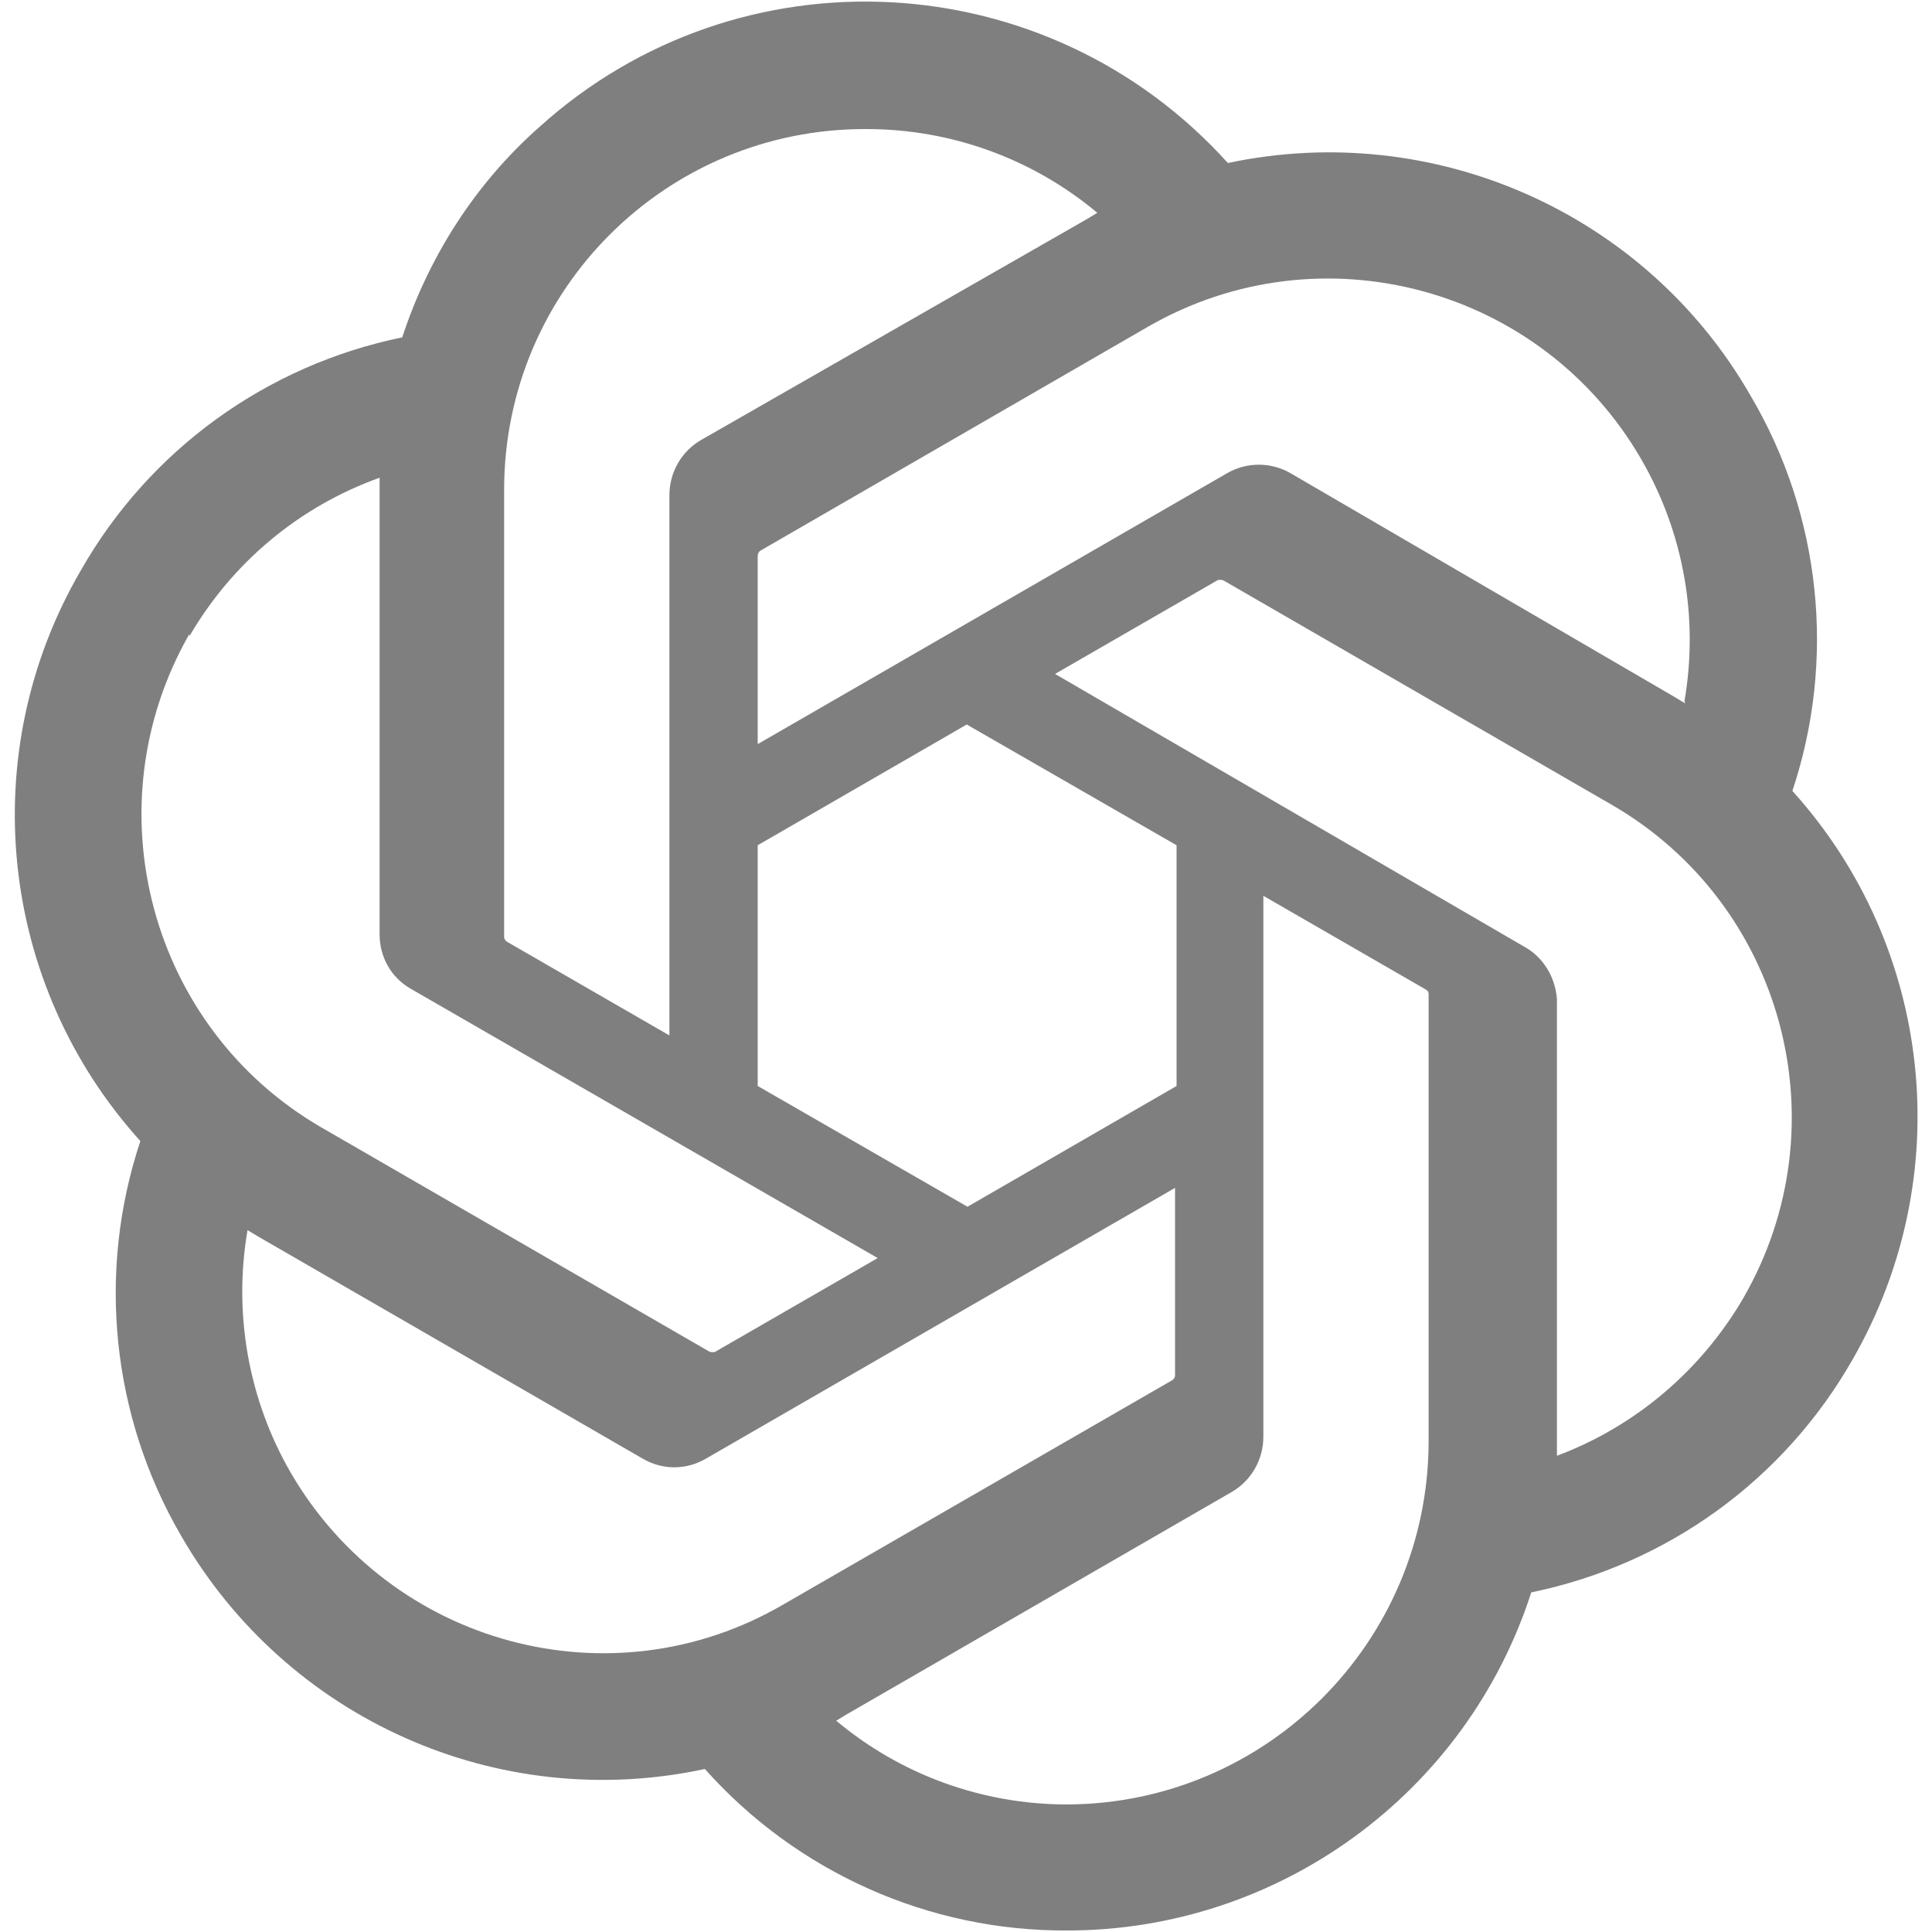
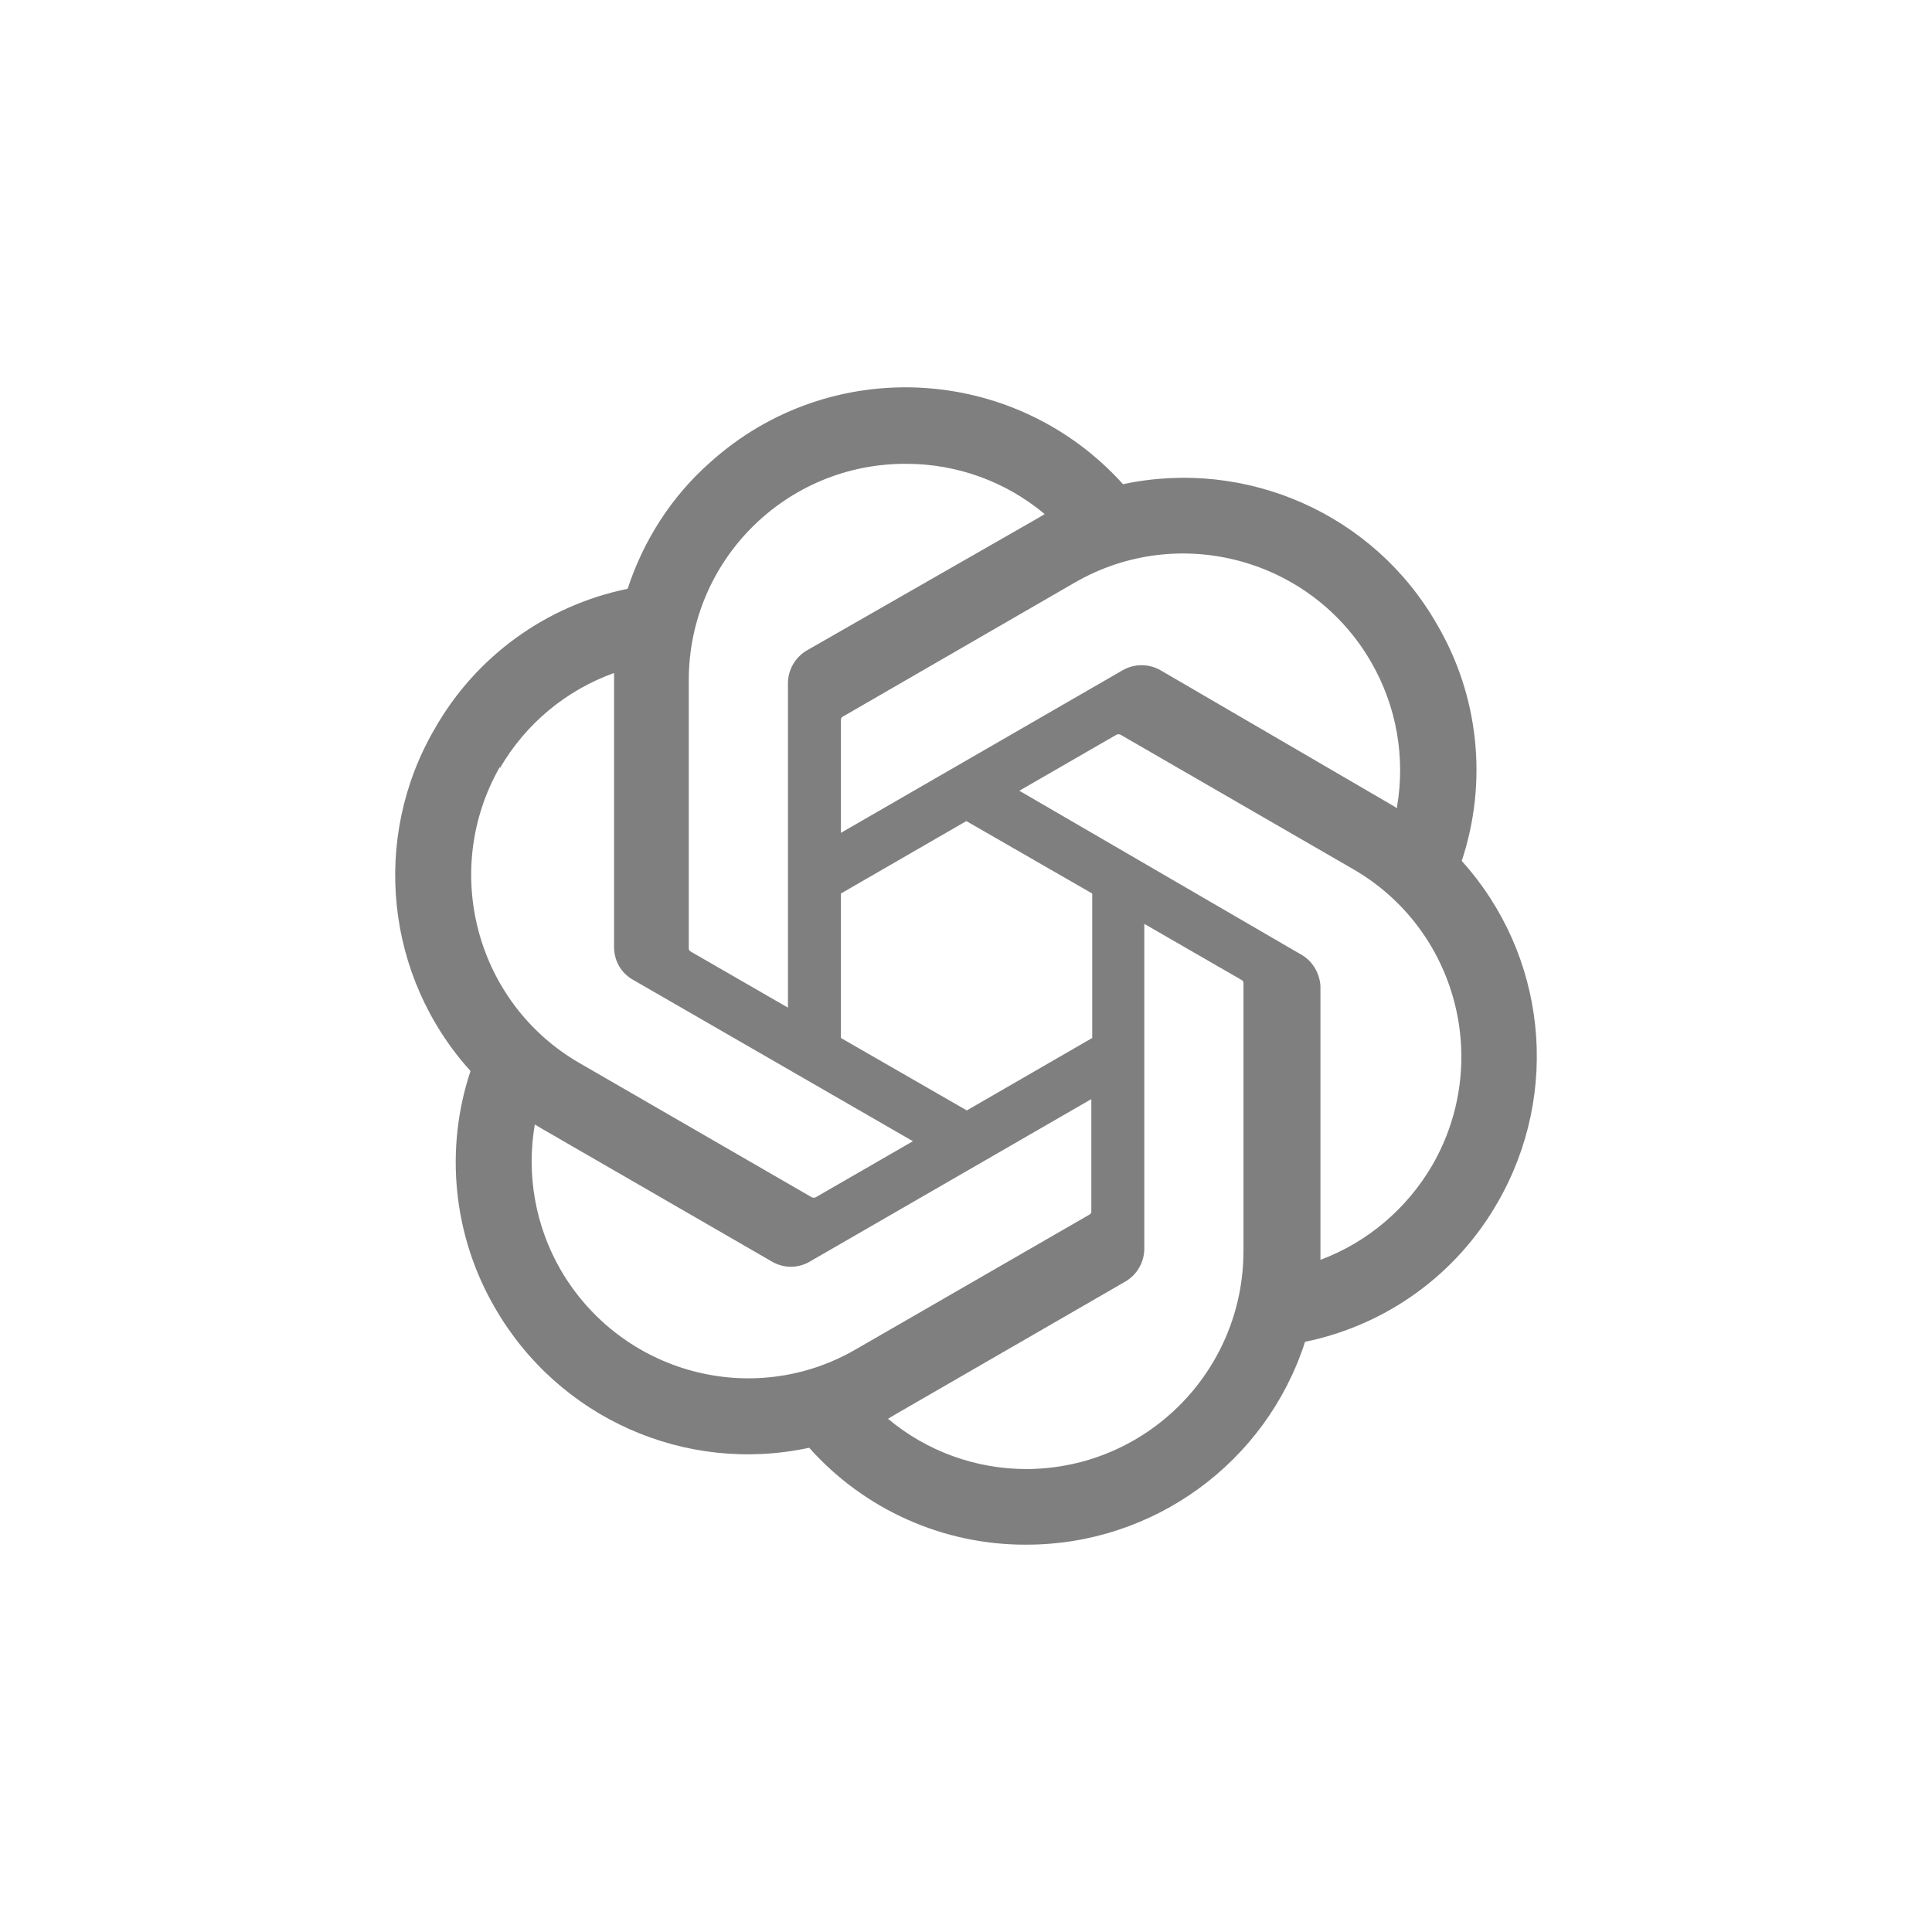
- <svg xmlns="http://www.w3.org/2000/svg" version="1.1" id="Layer_1" x="0px" y="0px" viewBox="0 0 256 256" style="enable-background:new 0 0 256 256;" xml:space="preserve">
-   <style type="text/css">
- 	.st0{fill:#7F7F7F;}
- </style>
-   <path class="st0" d="M237.5,104.8c5.8-17.4,3.8-36.5-5.5-52.3c-13.9-24.3-42-36.7-69.3-30.9C138.8-4.9,98-7.1,71.5,16.8  C63,24.3,56.8,34,53.3,44.7c-18,3.7-33.5,14.9-42.6,30.9c-14.1,24.2-10.9,54.8,7.9,75.6c-5.8,17.4-3.8,36.5,5.4,52.3  c14,24.3,42,36.8,69.4,30.9c12.2,13.7,29.7,21.5,48,21.4c28,0,52.9-18.1,61.5-44.8c18-3.7,33.5-14.9,42.6-30.9  C259.4,155.9,256.2,125.5,237.5,104.8L237.5,104.8z M141.4,239.1c-11.2,0-22-3.9-30.6-11.1l1.5-0.9l50.9-29.4  c2.6-1.5,4.2-4.3,4.2-7.3v-71.7l21.5,12.4c0.2,0.1,0.4,0.3,0.4,0.6v59.4C189.2,217.6,167.8,239,141.4,239.1z M38.5,195.1  c-5.6-9.7-7.6-21.1-5.7-32.1l1.5,0.9l50.9,29.4c2.6,1.5,5.7,1.5,8.3,0l62.2-35.9v24.8c0,0.3-0.1,0.5-0.4,0.7l-51.5,29.7  C81,225.9,51.8,218,38.5,195.1L38.5,195.1z M25.1,84.3c5.7-9.8,14.6-17.2,25.2-21v60.5c0,3,1.5,5.7,4.1,7.2l61.9,35.7l-21.5,12.4  c-0.2,0.1-0.5,0.1-0.8,0l-51.4-29.7C19.8,136.2,12,106.9,25.1,84V84.3z M201.9,125.4l-62.1-36.1l21.5-12.4c0.2-0.1,0.5-0.1,0.8,0  l51.4,29.7c22.9,13.2,30.7,42.5,17.5,65.4c-5.6,9.6-14.3,17-24.7,20.9v-60.5C206.1,129.5,204.5,126.8,201.9,125.4L201.9,125.4z   M223.3,93.2l-1.5-0.9L171,62.7c-2.6-1.5-5.8-1.5-8.4,0l-62.2,35.9V73.7c0-0.3,0.1-0.5,0.3-0.7l51.4-29.7  c22.9-13.2,52.2-5.3,65.4,17.6c5.6,9.7,7.6,21,5.7,32L223.3,93.2z M88.7,137.2l-21.5-12.4c-0.2-0.1-0.4-0.4-0.4-0.6V64.9  c0-26.5,21.5-47.9,48-47.8c11.2,0,22,3.9,30.6,11.1l-1.5,0.9l-51,29.2c-2.6,1.5-4.2,4.3-4.2,7.3L88.7,137.2z M100.4,112l27.7-16  l27.8,16v31.9l-27.7,16l-27.8-16L100.4,112z" />
+ <svg xmlns="http://www.w3.org/2000/svg" version="1.1" width="256px" height="256px" viewBox="0,0,256,256">
+   <g transform="translate(51.2,51.2) scale(0.6,0.6)">
+     <g fill="#7f7f7f" fill-rule="nonzero" stroke="none" stroke-width="1" stroke-linecap="butt" stroke-linejoin="miter" stroke-miterlimit="10" stroke-dasharray="" stroke-dashoffset="0" font-family="none" font-weight="none" font-size="none" text-anchor="none" style="mix-blend-mode: normal">
+       <g transform="translate(-0.02357,-0.00494)">
+         <path d="M237.5,104.8c5.8,-17.4 3.8,-36.5 -5.5,-52.3c-13.9,-24.3 -42,-36.7 -69.3,-30.9c-23.9,-26.5 -64.7,-28.7 -91.2,-4.8c-8.5,7.5 -14.7,17.2 -18.2,27.9c-18,3.7 -33.5,14.9 -42.6,30.9c-14.1,24.2 -10.9,54.8 7.9,75.6c-5.8,17.4 -3.8,36.5 5.4,52.3c14,24.3 42,36.8 69.4,30.9c12.2,13.7 29.7,21.5 48,21.4c28,0 52.9,-18.1 61.5,-44.8c18,-3.7 33.5,-14.9 42.6,-30.9c13.9,-24.2 10.7,-54.6 -8,-75.3zM141.4,239.1c-11.2,0 -22,-3.9 -30.6,-11.1l1.5,-0.9l50.9,-29.4c2.6,-1.5 4.2,-4.3 4.2,-7.3v-71.7l21.5,12.4c0.2,0.1 0.4,0.3 0.4,0.6v59.4c-0.1,26.5 -21.5,47.9 -47.9,48zM38.5,195.1c-5.6,-9.7 -7.6,-21.1 -5.7,-32.1l1.5,0.9l50.9,29.4c2.6,1.5 5.7,1.5 8.3,0l62.2,-35.9v24.8c0,0.3 -0.1,0.5 -0.4,0.7l-51.5,29.7c-22.8,13.3 -52,5.4 -65.3,-17.5zM25.1,84.3c5.7,-9.8 14.6,-17.2 25.2,-21v60.5c0,3 1.5,5.7 4.1,7.2l61.9,35.7l-21.5,12.4c-0.2,0.1 -0.5,0.1 -0.8,0l-51.4,-29.7c-22.8,-13.2 -30.6,-42.5 -17.5,-65.4zM201.9,125.4l-62.1,-36.1l21.5,-12.4c0.2,-0.1 0.5,-0.1 0.8,0l51.4,29.7c22.9,13.2 30.7,42.5 17.5,65.4c-5.6,9.6 -14.3,17 -24.7,20.9v-60.5c-0.2,-2.9 -1.8,-5.6 -4.4,-7zM223.3,93.2l-1.5,-0.9l-50.8,-29.6c-2.6,-1.5 -5.8,-1.5 -8.4,0l-62.2,35.9v-24.9c0,-0.3 0.1,-0.5 0.3,-0.7l51.4,-29.7c22.9,-13.2 52.2,-5.3 65.4,17.6c5.6,9.7 7.6,21 5.7,32zM88.7,137.2l-21.5,-12.4c-0.2,-0.1 -0.4,-0.4 -0.4,-0.6v-59.3c0,-26.5 21.5,-47.9 48,-47.8c11.2,0 22,3.9 30.6,11.1l-1.5,0.9l-51,29.2c-2.6,1.5 -4.2,4.3 -4.2,7.3zM100.4,112l27.7,-16l27.8,16v31.9l-27.7,16l-27.8,-16z" />
+       </g>
+     </g>
+   </g>
</svg>
